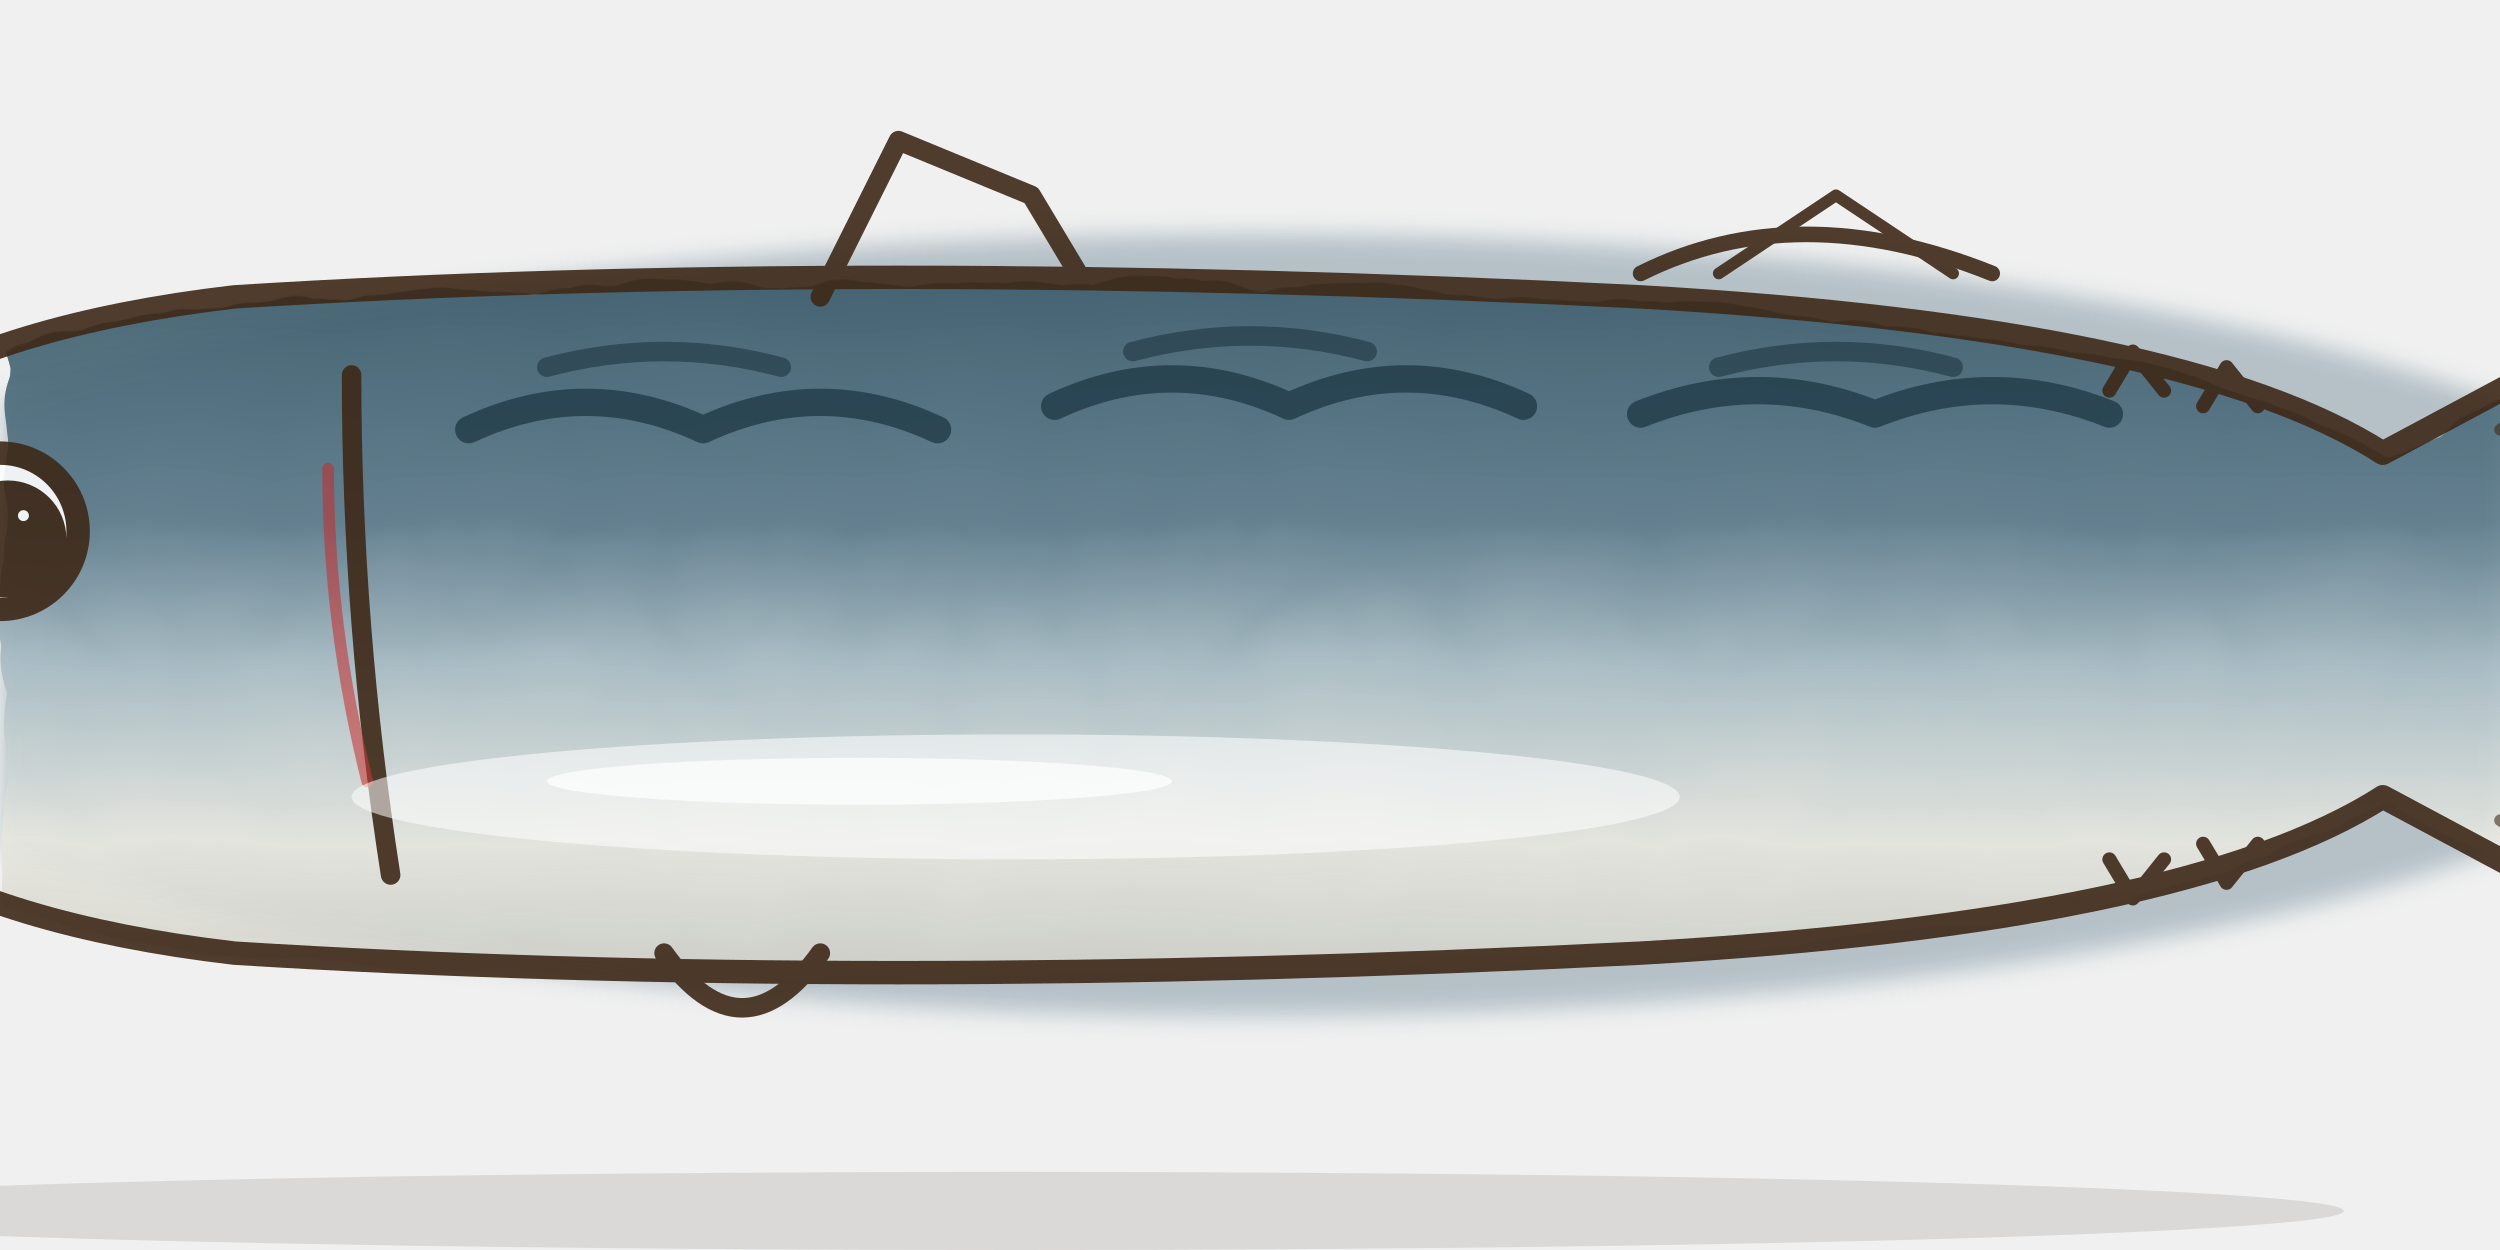
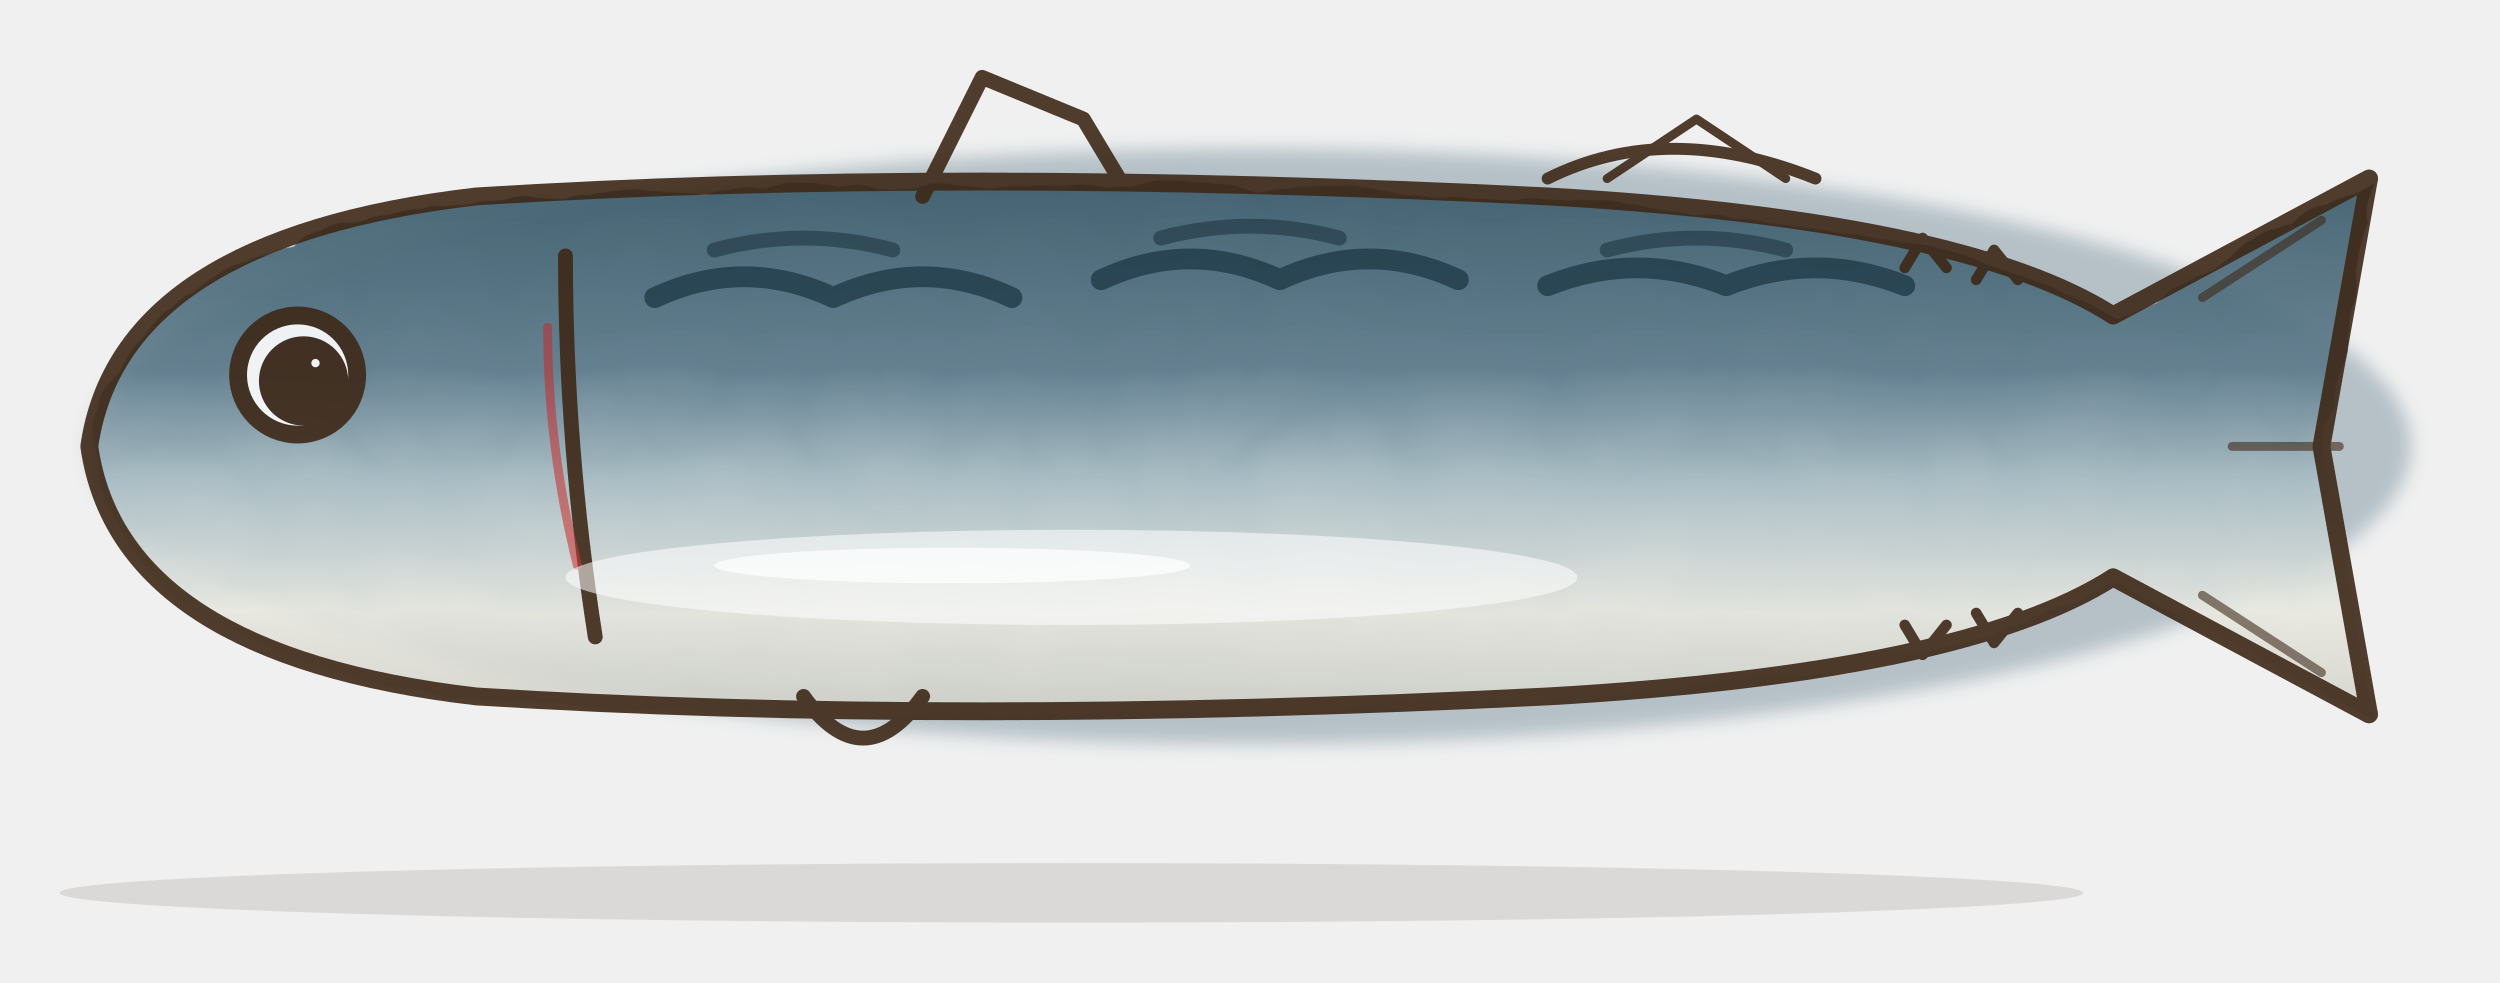
- <svg xmlns="http://www.w3.org/2000/svg" viewBox="-160 -80 320 160" font-family="Noto Sans CJK JP, sans-serif">
+ <svg xmlns="http://www.w3.org/2000/svg" viewBox="-210 -75 420 165" font-family="Noto Sans CJK JP, sans-serif">
  <defs>
    <linearGradient id="wcBodySaba" x1="0" y1="0" x2="0" y2="1">
      <stop offset="0%" stop-color="#3A5A6A" stop-opacity="0.92" />
      <stop offset="35%" stop-color="#5C7A8A" stop-opacity="0.9" />
      <stop offset="55%" stop-color="#A8BCC4" stop-opacity="0.92" />
      <stop offset="80%" stop-color="#E8E8E0" stop-opacity="0.9" />
      <stop offset="100%" stop-color="#D0D0C8" stop-opacity="0.85" />
    </linearGradient>
    <filter id="wcRoughSaba" x="-10%" y="-10%" width="120%" height="120%">
      <feTurbulence baseFrequency="0.04" numOctaves="3" seed="31" />
      <feDisplacementMap in="SourceGraphic" scale="3" />
    </filter>
    <filter id="wcBlurSaba">
      <feGaussianBlur stdDeviation="1.5" />
    </filter>
  </defs>
  <g filter="url(#wcBlurSaba)" opacity="0.4">
    <ellipse cx="0" cy="0" rx="195" ry="50" fill="#5C7A8A" />
  </g>
  <g filter="url(#wcRoughSaba)">
    <path d="M -195 0                Q -190 -35 -130 -42                Q -50 -47 50 -42                Q 120 -38 145 -22                L 188 -45                L 180 0                L 188 45                L 145 22                Q 120 38 50 42                Q -50 47 -130 42                Q -190 35 -195 0 Z" fill="url(#wcBodySaba)" />
  </g>
  <g stroke="#3D2817" stroke-width="3" fill="none" stroke-linecap="round" stroke-linejoin="round" opacity="0.9">
    <path d="M -195 0 Q -190 -35 -130 -42 Q -50 -47 50 -42 Q 120 -38 145 -22 L 188 -45 L 180 0 L 188 45 L 145 22 Q 120 38 50 42 Q -50 47 -130 42 Q -190 35 -195 0 Z" />
    <path d="M 145 -22 L 188 -45" opacity="0.6" />
    <path d="M 145 22 L 188 45" opacity="0.6" />
    <path d="M 160 -25 L 180 -38" stroke-width="1.5" opacity="0.65" />
    <path d="M 165 0 L 183 0" stroke-width="1.5" opacity="0.65" />
    <path d="M 160 25 L 180 38" stroke-width="1.5" opacity="0.65" />
    <path d="M -100 -25 Q -85 -32 -70 -25 Q -55 -32 -40 -25" stroke="#1F3845" stroke-width="3.5" opacity="0.85" />
    <path d="M -25 -28 Q -10 -35 5 -28 Q 20 -35 35 -28" stroke="#1F3845" stroke-width="3.5" opacity="0.85" />
    <path d="M 50 -27 Q 65 -33 80 -27 Q 95 -33 110 -27" stroke="#1F3845" stroke-width="3.5" opacity="0.85" />
    <path d="M -90 -33 Q -75 -37 -60 -33" stroke="#1F3845" stroke-width="2.5" opacity="0.7" />
    <path d="M -15 -35 Q 0 -39 15 -35" stroke="#1F3845" stroke-width="2.5" opacity="0.7" />
    <path d="M 60 -33 Q 75 -37 90 -33" stroke="#1F3845" stroke-width="2.5" opacity="0.7" />
    <circle cx="-160" cy="-12" r="10" fill="#FFFFFF" />
    <circle cx="-159" cy="-11" r="6" fill="#3D2817" />
    <circle cx="-157" cy="-14" r="2.2" fill="#FFFFFF" />
    <path d="M -115 -32 Q -115 0 -110 32" stroke-width="2.5" />
    <path d="M -118 -20 Q -118 0 -113 20" stroke="#C62828" stroke-width="1.5" opacity="0.6" />
    <path d="M -55 -42 L -45 -62 L -28 -55 L -22 -45" stroke-width="2.5" />
    <path d="M 50 -45 Q 70 -55 95 -45" stroke-width="2" />
    <path d="M 60 -45 L 75 -55 L 90 -45" stroke-width="1.5" />
    <path d="M 110 -30 L 113 -35 L 117 -30" stroke-width="1.8" />
    <path d="M 122 -28 L 125 -33 L 129 -28" stroke-width="1.8" />
    <path d="M 110 30 L 113 35 L 117 30" stroke-width="1.8" />
    <path d="M 122 28 L 125 33 L 129 28" stroke-width="1.8" />
    <path d="M -75 42 Q -65 56 -55 42" stroke-width="2.5" />
  </g>
  <ellipse cx="-30" cy="22" rx="85" ry="8" fill="#FFFFFF" opacity="0.55" />
  <ellipse cx="-50" cy="20" rx="40" ry="3" fill="#FFFFFF" opacity="0.7" />
  <ellipse cx="-30" cy="75" rx="170" ry="5" fill="#3D2817" opacity="0.12" />
</svg>
